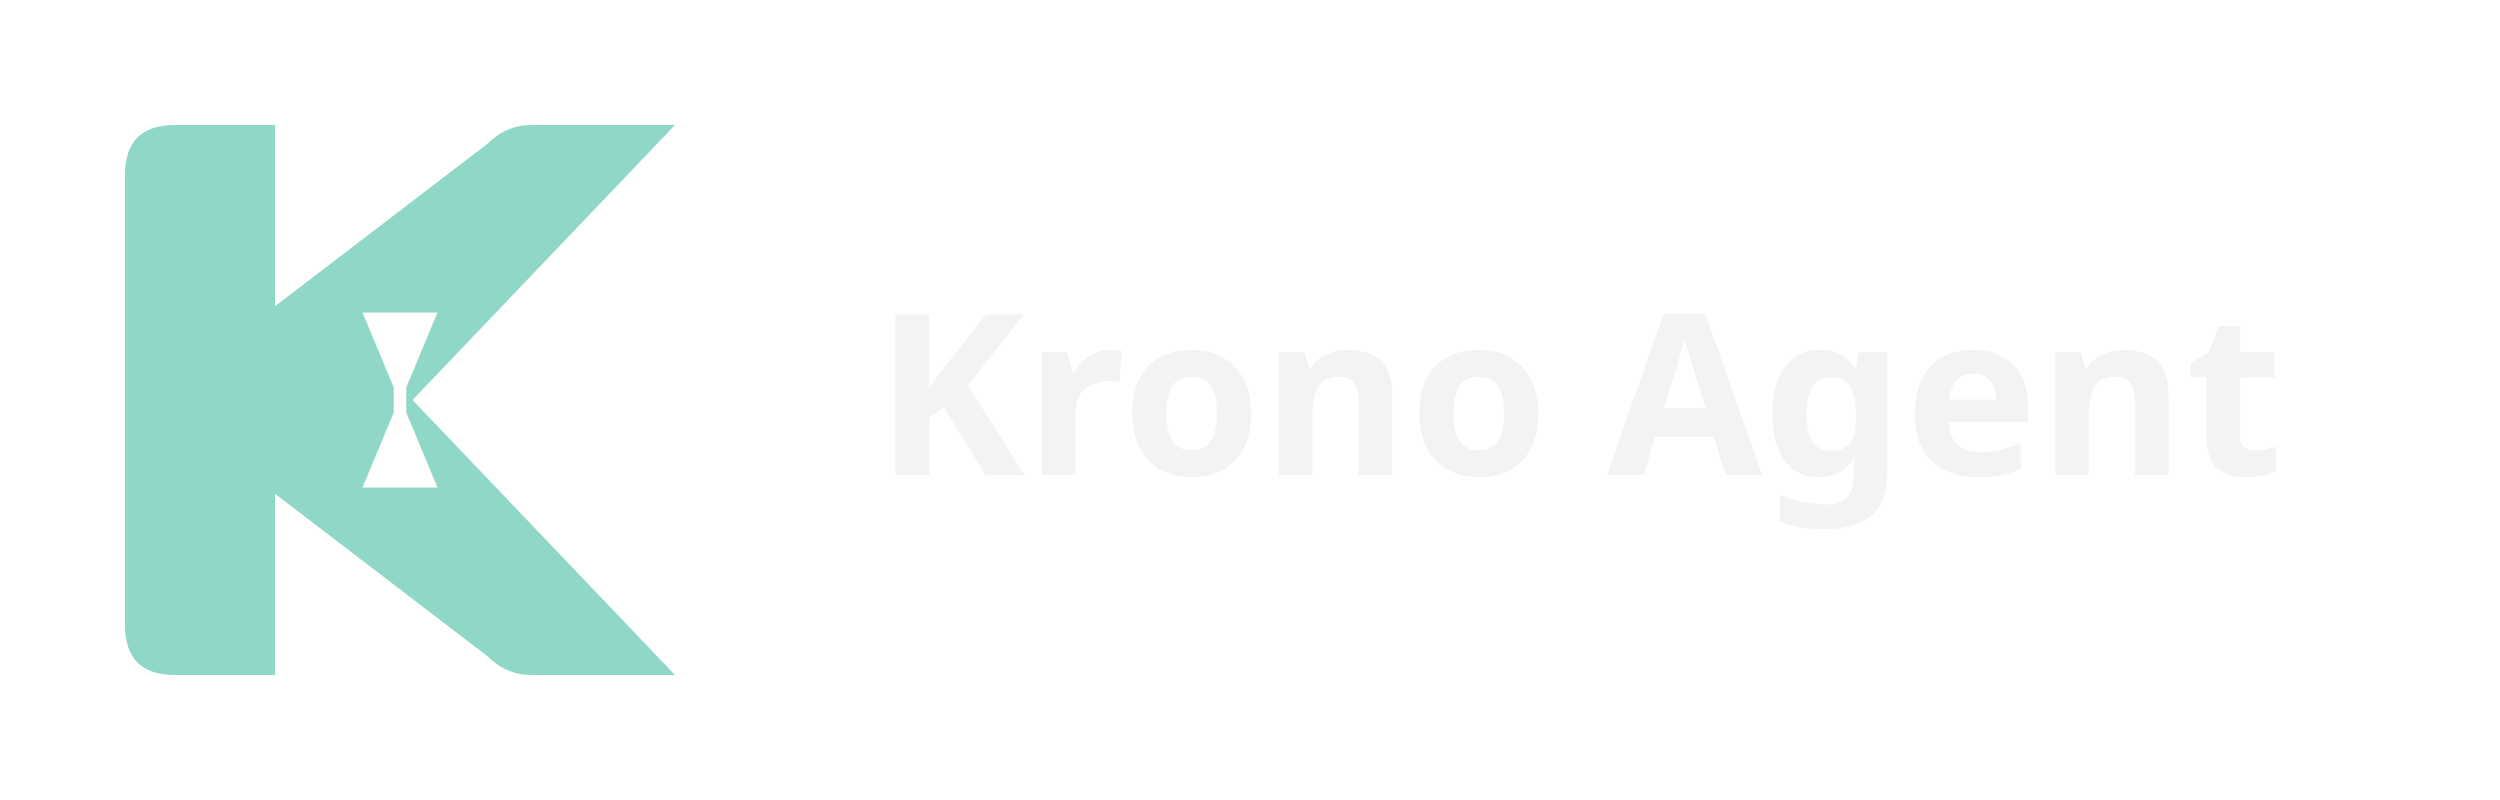
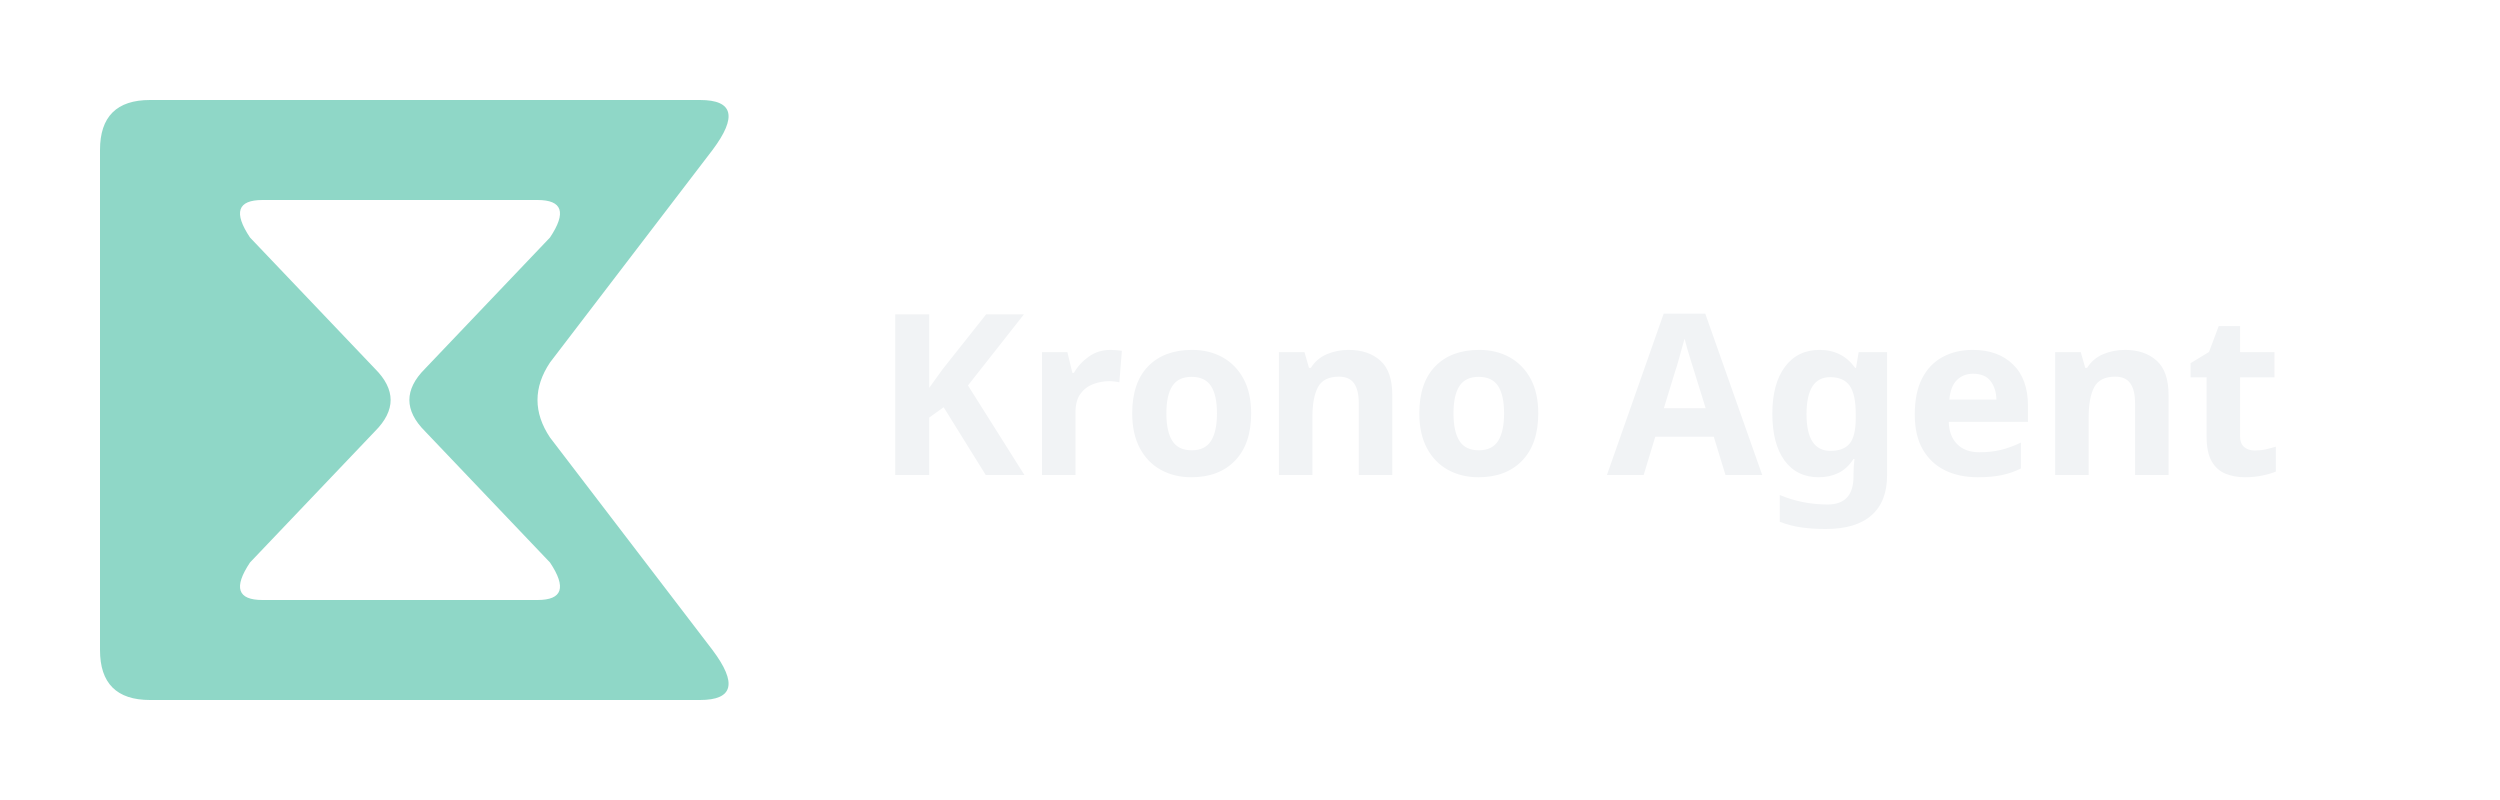
<svg xmlns="http://www.w3.org/2000/svg" viewBox="0 0 400 128">
-   <path fill="#8FD7C7" fill-rule="evenodd" d="M28 20H44V49L78 23Q81 20 85 20H108L66 64L108 108H85Q81 108 78 105L44 79V108H28Q20 108 20 100V28Q20 20 28 20Z M58 50H70L65 62V66L70 78H58L63 66V62Z" />
+   <path fill="#8FD7C7" fill-rule="evenodd" d="M24 16H112Q120 16 114 24L88 58Q84 64 88 70L114 104Q120 112 112 112H24Q16 112 16 104V24Q16 16 24 16Z M42 32H86Q92 32 88 38L68 59Q63 64 68 69L88 90Q92 96 86 96H42Q36 96 40 90L60 69Q65 64 60 59L40 38Q36 32 42 32Z" />
  <text x="140" y="76" font-family="Segoe UI,system-ui,sans-serif" font-size="36" font-weight="600" fill="#F1F3F5">Krono Agent</text>
</svg>
